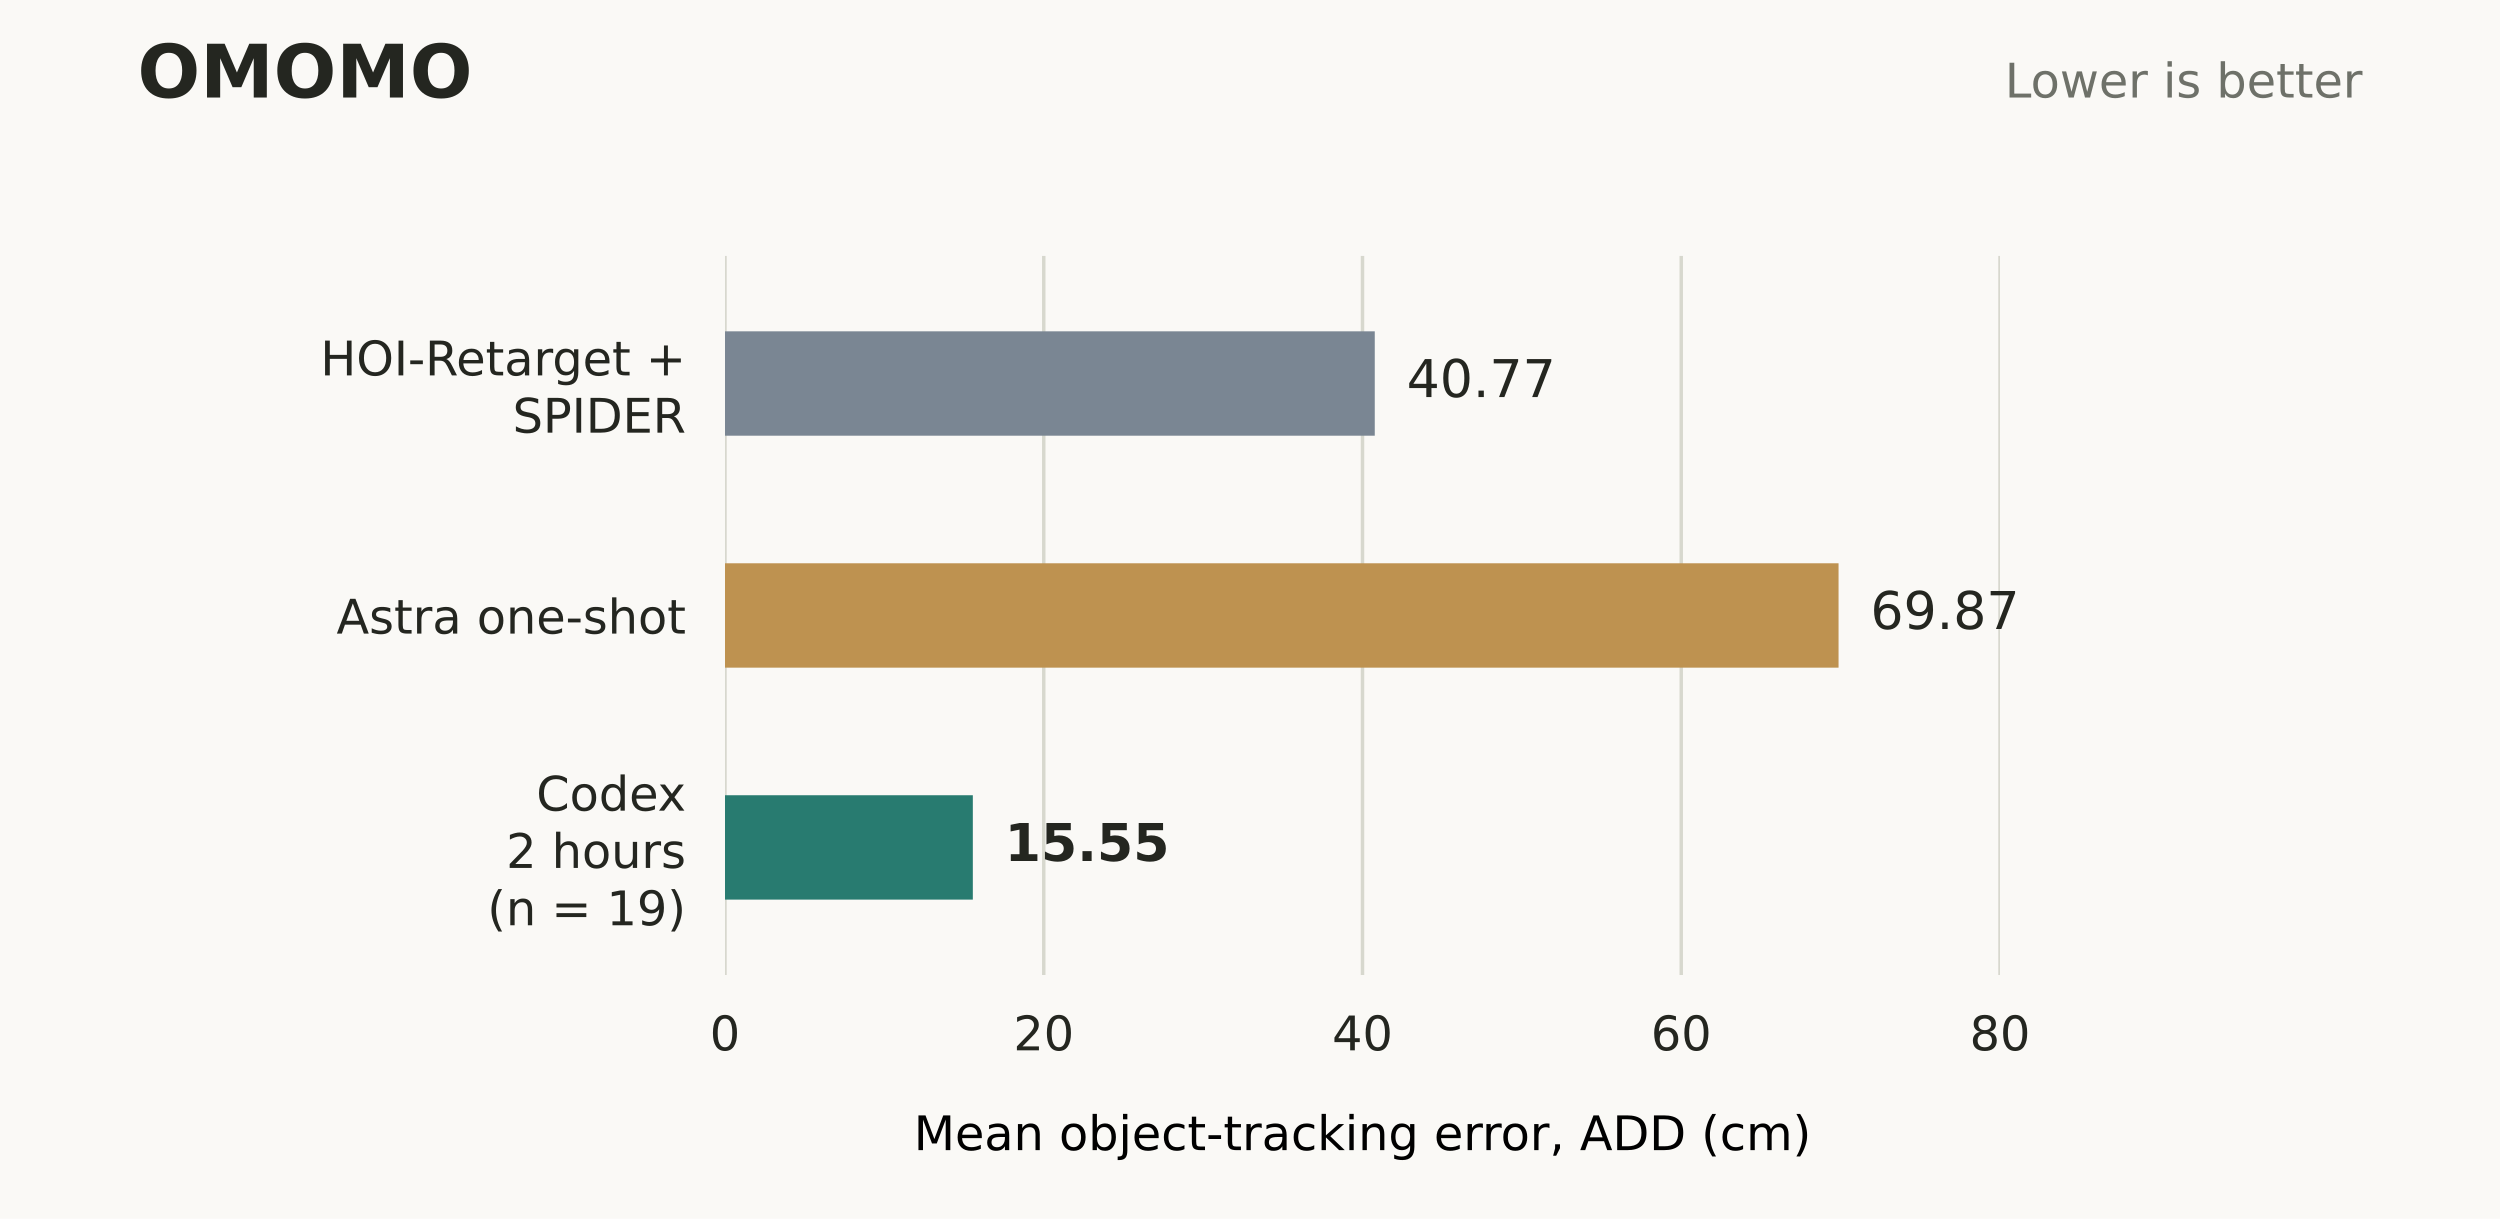
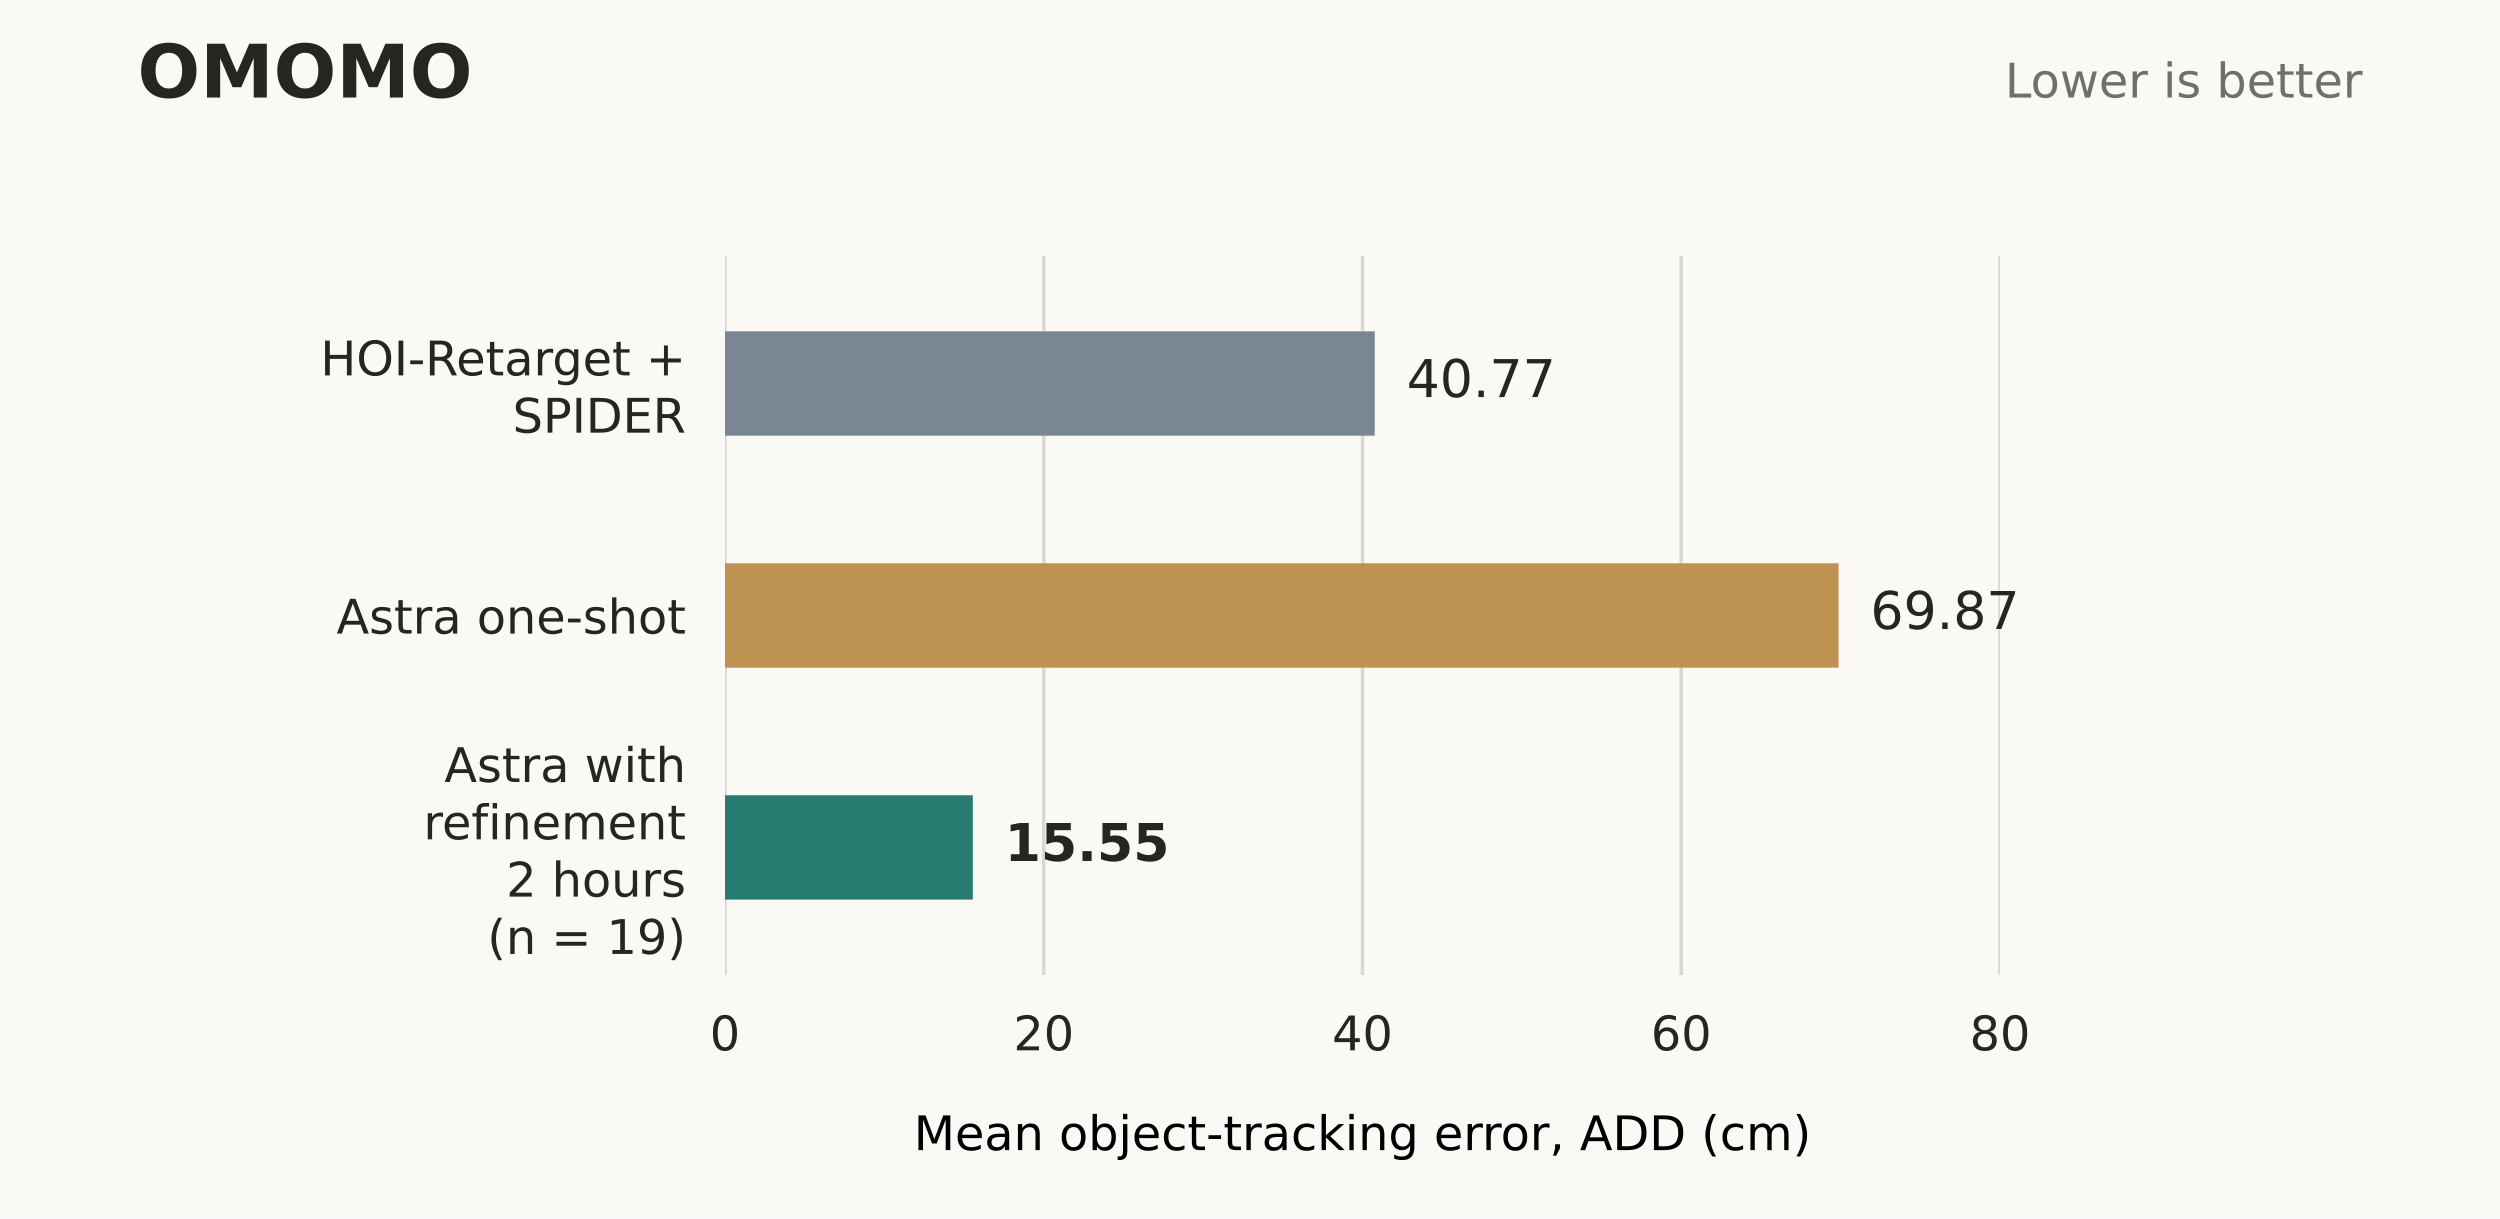
<svg xmlns="http://www.w3.org/2000/svg" width="576pt" height="280.8pt" viewBox="0 0 576 280.8" version="1.1">
  <defs>
    <style type="text/css">*{stroke-linejoin: round; stroke-linecap: butt}</style>
  </defs>
  <g id="figure_1">
    <g id="patch_1">
      <path d="M 0 280.8  L 576 280.8  L 576 0  L 0 0  z " style="fill: #faf9f6" />
    </g>
    <g id="axes_1">
      <g id="patch_2">
        <path d="M 167.04 224.64  L 460.8 224.64  L 460.8 58.968  L 167.04 58.968  z " style="fill: #faf9f6" />
      </g>
      <g id="matplotlib.axis_1">
        <g id="xtick_1">
          <g id="line2d_1">
            <path d="M 167.04 224.64  L 167.04 58.968  " clip-path="url(#p73d6c982b5)" style="fill: none; stroke: #d7d8ce; stroke-width: 0.8; stroke-linecap: square" />
          </g>
          <g id="line2d_2" />
          <g id="text_1">
            <text style="font-size: 11px; font-family: 'DejaVu Sans'; text-anchor: middle; fill: #242620" x="167.04" y="241.997" transform="rotate(-0 167.04 241.9974)">0</text>
          </g>
        </g>
        <g id="xtick_2">
          <g id="line2d_3">
            <path d="M 240.48 224.64  L 240.48 58.968  " clip-path="url(#p73d6c982b5)" style="fill: none; stroke: #d7d8ce; stroke-width: 0.8; stroke-linecap: square" />
          </g>
          <g id="line2d_4" />
          <g id="text_2">
            <text style="font-size: 11px; font-family: 'DejaVu Sans'; text-anchor: middle; fill: #242620" x="240.48" y="241.997" transform="rotate(-0 240.48 241.9974)">20</text>
          </g>
        </g>
        <g id="xtick_3">
          <g id="line2d_5">
            <path d="M 313.92 224.64  L 313.92 58.968  " clip-path="url(#p73d6c982b5)" style="fill: none; stroke: #d7d8ce; stroke-width: 0.8; stroke-linecap: square" />
          </g>
          <g id="line2d_6" />
          <g id="text_3">
            <text style="font-size: 11px; font-family: 'DejaVu Sans'; text-anchor: middle; fill: #242620" x="313.92" y="241.997" transform="rotate(-0 313.92 241.9974)">40</text>
          </g>
        </g>
        <g id="xtick_4">
          <g id="line2d_7">
            <path d="M 387.36 224.64  L 387.36 58.968  " clip-path="url(#p73d6c982b5)" style="fill: none; stroke: #d7d8ce; stroke-width: 0.8; stroke-linecap: square" />
          </g>
          <g id="line2d_8" />
          <g id="text_4">
            <text style="font-size: 11px; font-family: 'DejaVu Sans'; text-anchor: middle; fill: #242620" x="387.36" y="241.997" transform="rotate(-0 387.36 241.9974)">60</text>
          </g>
        </g>
        <g id="xtick_5">
          <g id="line2d_9">
            <path d="M 460.8 224.64  L 460.8 58.968  " clip-path="url(#p73d6c982b5)" style="fill: none; stroke: #d7d8ce; stroke-width: 0.8; stroke-linecap: square" />
          </g>
          <g id="line2d_10" />
          <g id="text_5">
            <text style="font-size: 11px; font-family: 'DejaVu Sans'; text-anchor: middle; fill: #242620" x="460.8" y="241.997" transform="rotate(-0 460.8 241.9974)">80</text>
          </g>
        </g>
        <g id="text_6">
          <text style="font-size: 11px; font-family: 'DejaVu Sans'; text-anchor: middle" x="313.92" y="264.998" transform="rotate(-0 313.92 264.9983)">Mean object-tracking error, ADD (cm)</text>
        </g>
      </g>
      <g id="matplotlib.axis_2">
        <g id="ytick_1">
          <g id="line2d_11" />
          <g id="text_7">
            <text style="font-size: 11px; font-family: 'DejaVu Sans'; fill: #242620" transform="translate(73.81609 86.48959)">HOI-Retarget +</text>
            <text style="font-size: 11px; font-family: 'DejaVu Sans'; fill: #242620" transform="translate(118.1152 99.69174)">SPIDER</text>
          </g>
        </g>
        <g id="ytick_2">
          <g id="line2d_12" />
          <g id="text_8">
            <text style="font-size: 11px; font-family: 'DejaVu Sans'; text-anchor: end; fill: #242620" x="158.04" y="145.983" transform="rotate(-0 158.04 145.9831)">Astra one-shot</text>
          </g>
        </g>
        <g id="ytick_3">
          <g id="line2d_13" />
          <g id="text_9">
-             <text style="font-size: 11px; font-family: 'DejaVu Sans'; fill: #242620" transform="translate(123.5584 186.7737)">Codex</text>
-             <text style="font-size: 11px; font-family: 'DejaVu Sans'; fill: #242620" transform="translate(116.6198 199.9767)">2 hours</text>
-             <text style="font-size: 11px; font-family: 'DejaVu Sans'; fill: #242620" transform="translate(112.2783 213.1788)">(n = 19)</text>
+             <text style="font-size: 11px; font-family: 'DejaVu Sans'; fill: #242620" transform="translate(102.3783 180.1722)">Astra with</text>
+             <text style="font-size: 11px; font-family: 'DejaVu Sans'; fill: #242620" transform="translate(97.55719 193.3752)">refinement</text>
+             <text style="font-size: 11px; font-family: 'DejaVu Sans'; fill: #242620" transform="translate(116.6198 206.5782)">2 hours</text>
+             <text style="font-size: 11px; font-family: 'DejaVu Sans'; fill: #242620" transform="translate(112.2783 219.7803)">(n = 19)</text>
          </g>
        </g>
      </g>
      <g id="patch_3">
        <path d="M 167.04 76.337  L 316.747 76.337  L 316.747 100.386  L 167.04 100.386  z " clip-path="url(#p73d6c982b5)" style="fill: #7a8693" />
      </g>
      <g id="patch_4">
        <path d="M 167.04 129.779  L 423.603 129.779  L 423.603 153.829  L 167.04 153.829  z " clip-path="url(#p73d6c982b5)" style="fill: #be9250" />
      </g>
      <g id="patch_5">
        <path d="M 167.04 183.222  L 224.14 183.222  L 224.14 207.271  L 167.04 207.271  z " clip-path="url(#p73d6c982b5)" style="fill: #287b70" />
      </g>
      <g id="text_10">
        <text style="font-size: 12px; font-family: 'DejaVu Sans'; text-anchor: start; fill: #242620" x="324.091" y="91.479" transform="rotate(-0 324.0914 91.47861)">40.77</text>
      </g>
      <g id="text_11">
        <text style="font-size: 12px; font-family: 'DejaVu Sans'; text-anchor: start; fill: #242620" x="430.947" y="144.921" transform="rotate(-0 430.9466 144.9212)">69.87</text>
      </g>
      <g id="text_12">
        <text style="font-weight: 700; font-size: 12px; font-family: 'DejaVu Sans'; text-anchor: start; fill: #242620" x="231.484" y="198.364" transform="rotate(-0 231.4836 198.3638)">15.55</text>
      </g>
    </g>
    <g id="text_13">
      <text style="font-weight: 700; font-size: 17px; font-family: 'DejaVu Sans'; text-anchor: start; fill: #242620" x="31.68" y="22.464" transform="rotate(-0 31.68 22.464)">OMOMO</text>
    </g>
    <g id="text_14">
      <text style="font-size: 11px; font-family: 'DejaVu Sans'; text-anchor: end; fill: #6e7169" x="544.32" y="22.464" transform="rotate(-0 544.32 22.464)">Lower is better</text>
    </g>
  </g>
  <defs>
    <clipPath id="p73d6c982b5">
      <rect x="167.04" y="58.968" width="293.76" height="165.672" />
    </clipPath>
  </defs>
</svg>
